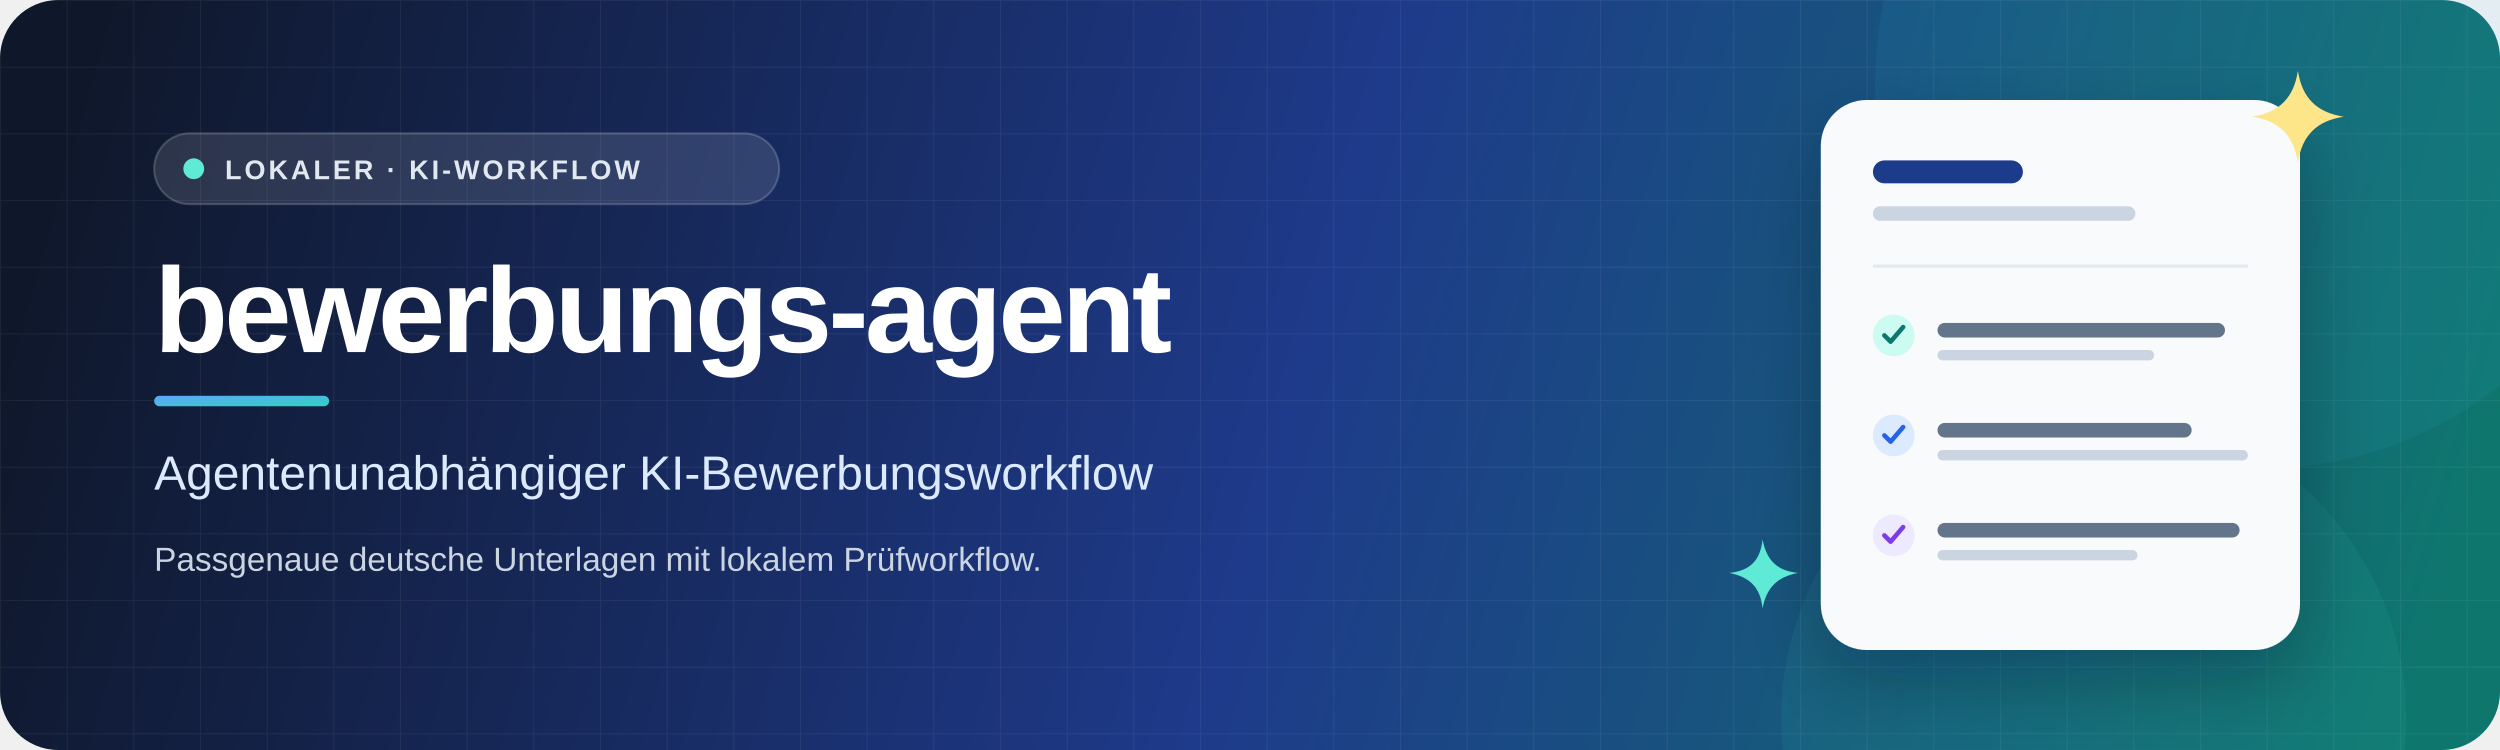
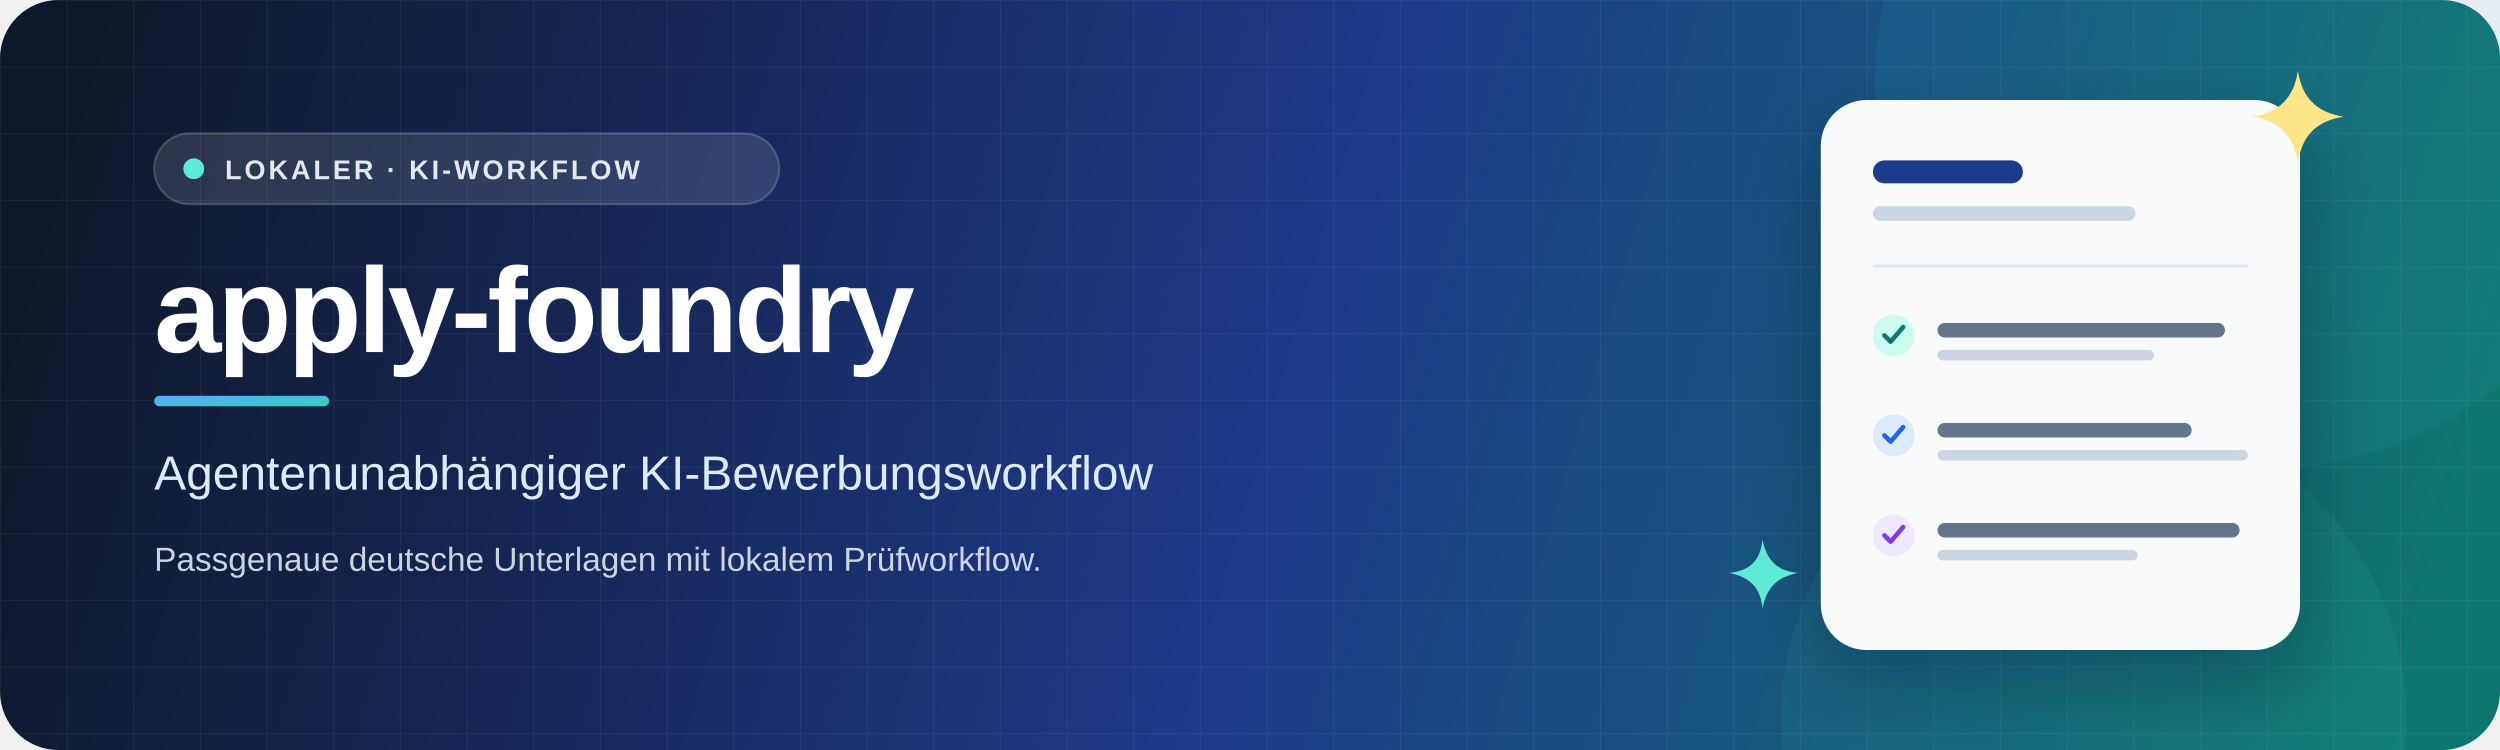
<svg xmlns="http://www.w3.org/2000/svg" width="1200" height="360" viewBox="0 0 1200 360" role="img" aria-labelledby="title description">
  <defs>
    <linearGradient id="background" x1="40" y1="20" x2="1160" y2="340" gradientUnits="userSpaceOnUse">
      <stop stop-color="#0F172A" />
      <stop offset="0.52" stop-color="#1E3A8A" />
      <stop offset="1" stop-color="#0F766E" />
    </linearGradient>
    <linearGradient id="accent" x1="0" y1="0" x2="1" y2="1">
      <stop stop-color="#60A5FA" />
      <stop offset="1" stop-color="#2DD4BF" />
    </linearGradient>
    <filter id="shadow" x="-30%" y="-30%" width="160%" height="160%">
      <feDropShadow dx="0" dy="14" stdDeviation="18" flood-color="#020617" flood-opacity="0.28" />
    </filter>
    <pattern id="grid" width="32" height="32" patternUnits="userSpaceOnUse">
      <path d="M 32 0 L 0 0 0 32" fill="none" stroke="#FFFFFF" stroke-opacity="0.055" />
    </pattern>
  </defs>
  <rect width="1200" height="360" rx="28" fill="url(#background)" />
  <rect width="1200" height="360" rx="28" fill="url(#grid)" />
  <circle cx="1085" cy="40" r="185" fill="#38BDF8" opacity="0.07" />
  <circle cx="1005" cy="345" r="150" fill="#2DD4BF" opacity="0.08" />
  <g transform="translate(74 64)">
    <rect width="300" height="34" rx="17" fill="#FFFFFF" fill-opacity="0.12" stroke="#FFFFFF" stroke-opacity="0.18" />
    <circle cx="19" cy="17" r="5" fill="#5EEAD4" />
    <text x="34" y="22" fill="#E2E8F0" font-family="Segoe UI, Arial, sans-serif" font-size="13" font-weight="700" letter-spacing="1.4">LOKALER · KI-WORKFLOW</text>
-     <text y="105" fill="#FFFFFF" font-family="Segoe UI, Arial, sans-serif" font-size="58" font-weight="750" letter-spacing="-1.8">bewerbungs-agent</text>
+     <text y="105" fill="#FFFFFF" font-family="Segoe UI, Arial, sans-serif" font-size="58" font-weight="750" letter-spacing="-1.8">apply-foundry</text>
    <rect y="126" width="84" height="5" rx="2.5" fill="url(#accent)" />
    <text y="171" fill="#DBEAFE" font-family="Segoe UI, Arial, sans-serif" font-size="23" font-weight="500">Agentenunabhängiger KI-Bewerbungsworkflow</text>
    <text y="210" fill="#CBD5E1" font-family="Segoe UI, Arial, sans-serif" font-size="16">Passgenaue deutsche Unterlagen mit lokalem Prüfworkflow.</text>
  </g>
  <g transform="translate(874 48)" filter="url(#shadow)">
    <rect x="0" y="0" width="230" height="264" rx="22" fill="#F8FAFC" />
    <rect x="25" y="29" width="72" height="11" rx="5.5" fill="#1E3A8A" />
    <rect x="25" y="51" width="126" height="7" rx="3.5" fill="#CBD5E1" />
    <rect x="25" y="79" width="180" height="1.5" fill="#E2E8F0" />
    <g transform="translate(25 103)">
      <circle cx="10" cy="10" r="10" fill="#CCFBF1" />
      <path d="m5.5 10 3 3 6-7" fill="none" stroke="#0F766E" stroke-width="2.2" stroke-linecap="round" stroke-linejoin="round" />
      <rect x="31" y="4" width="138" height="7" rx="3.5" fill="#64748B" />
      <rect x="31" y="17" width="104" height="5" rx="2.5" fill="#CBD5E1" />
    </g>
    <g transform="translate(25 151)">
      <circle cx="10" cy="10" r="10" fill="#DBEAFE" />
      <path d="m5.5 10 3 3 6-7" fill="none" stroke="#2563EB" stroke-width="2.2" stroke-linecap="round" stroke-linejoin="round" />
      <rect x="31" y="4" width="122" height="7" rx="3.5" fill="#64748B" />
      <rect x="31" y="17" width="149" height="5" rx="2.5" fill="#CBD5E1" />
    </g>
    <g transform="translate(25 199)">
      <circle cx="10" cy="10" r="10" fill="#EDE9FE" />
      <path d="m5.5 10 3 3 6-7" fill="none" stroke="#7C3AED" stroke-width="2.2" stroke-linecap="round" stroke-linejoin="round" />
      <rect x="31" y="4" width="145" height="7" rx="3.5" fill="#64748B" />
      <rect x="31" y="17" width="96" height="5" rx="2.5" fill="#CBD5E1" />
    </g>
  </g>
  <g transform="translate(1081 44)">
    <path d="M0 12C13 10 20 3 22-10c2 13 9 20 22 22-13 2-20 9-22 22C20 21 13 14 0 12Z" fill="#FDE68A" />
  </g>
  <g transform="translate(830 266)">
    <path d="M0 9C10 8 15 3 16-7c2 10 7 15 17 16-10 2-15 7-17 17C15 16 10 11 0 9Z" fill="#5EEAD4" />
  </g>
</svg>
